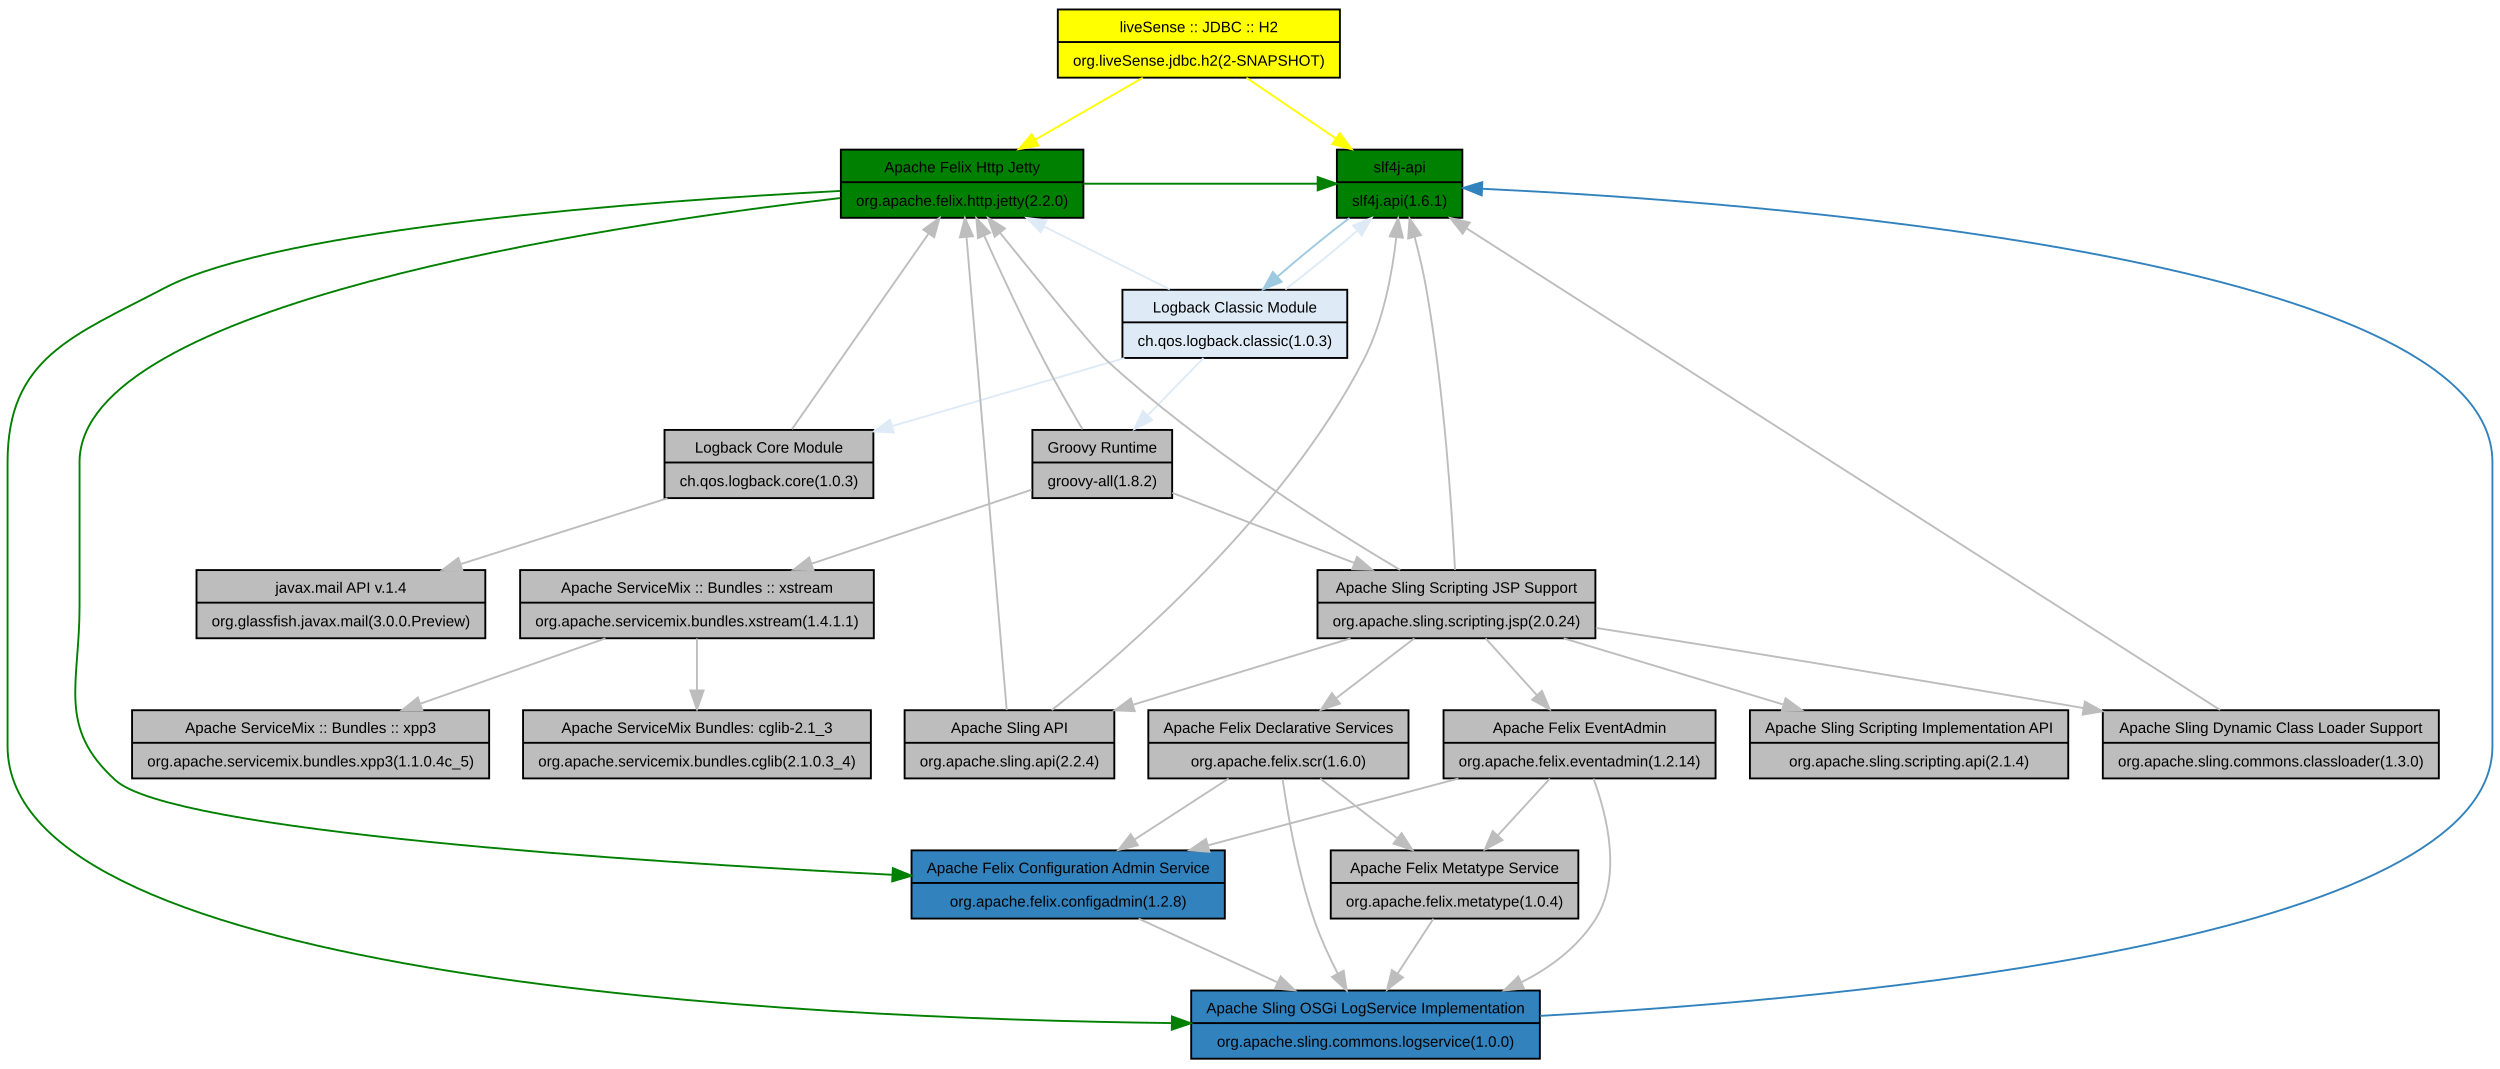
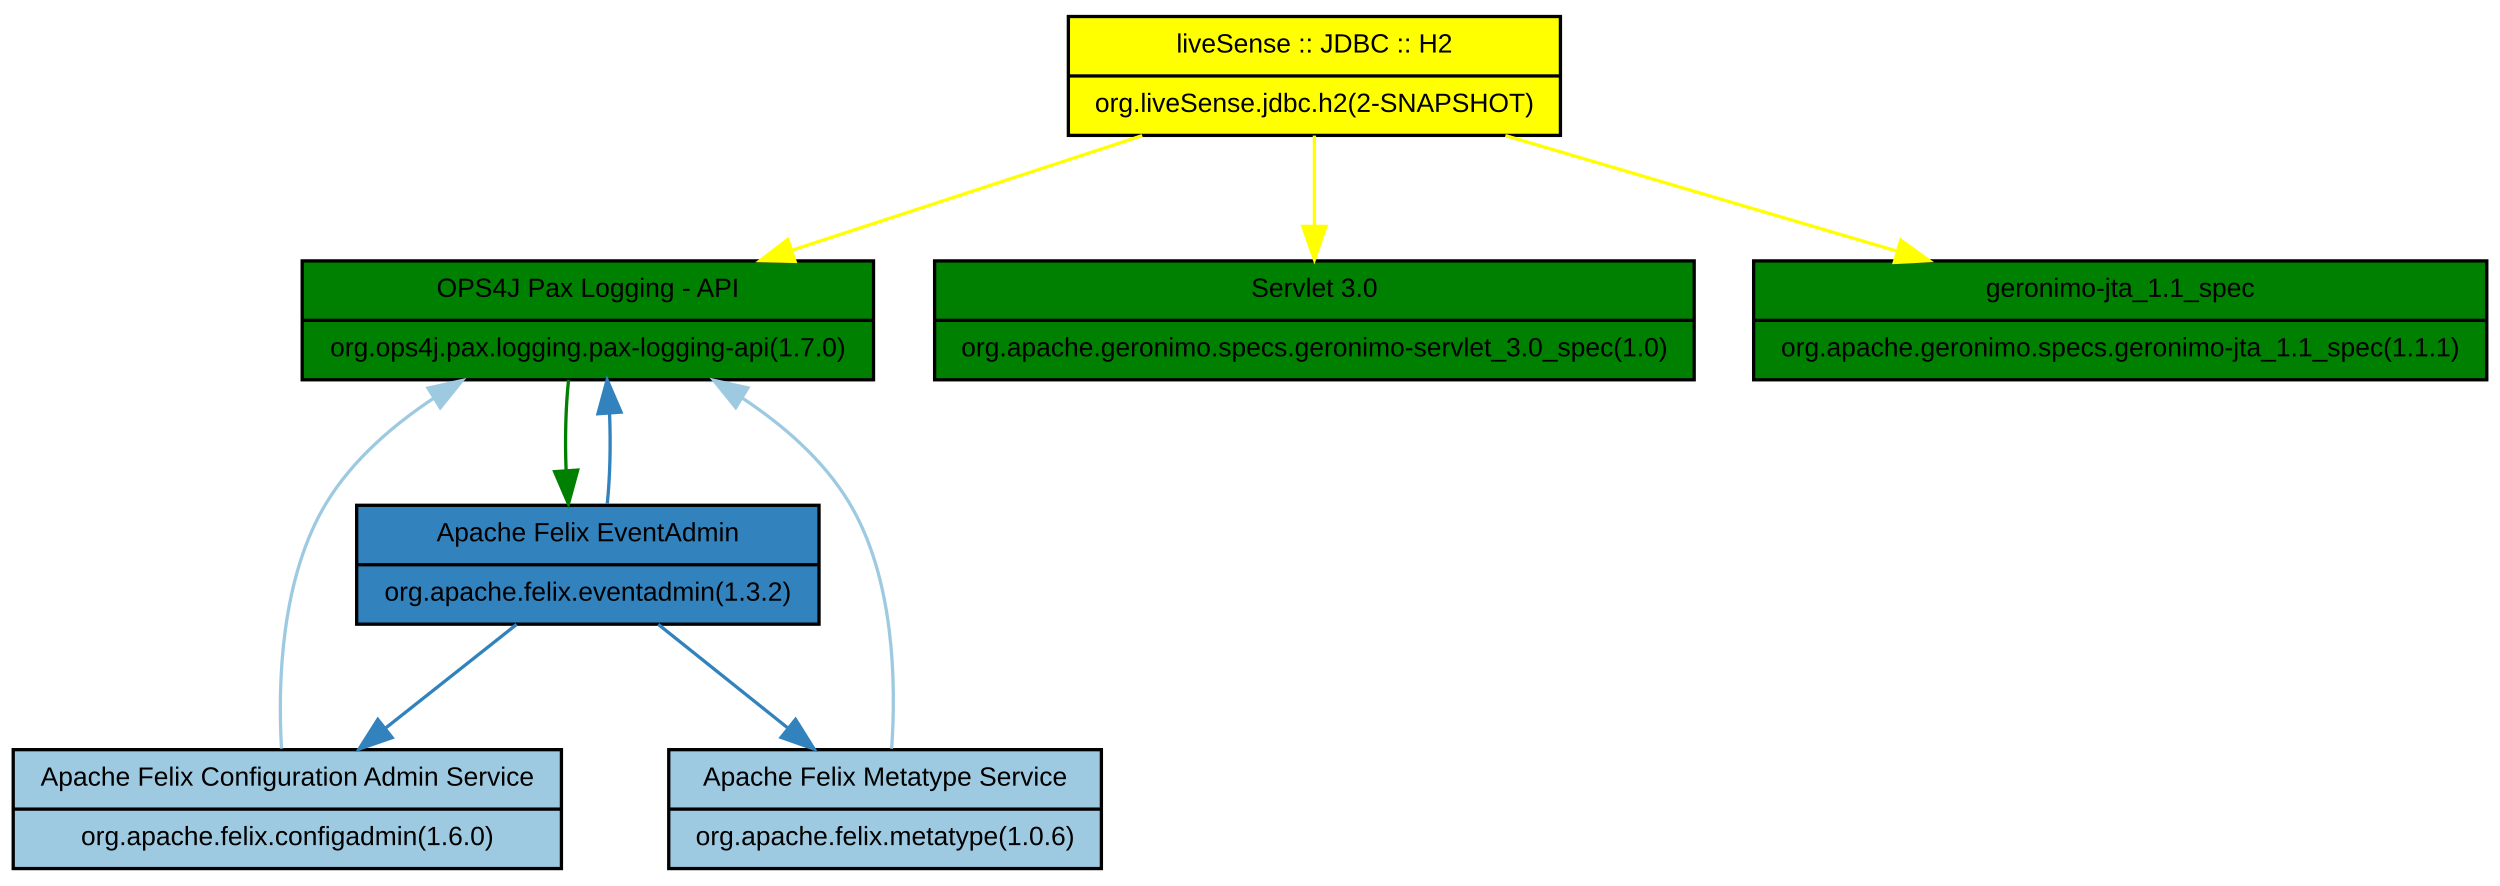
- <svg xmlns="http://www.w3.org/2000/svg" width="1320pt" height="564pt" viewBox="0.00 0.00 1320.00 564.00">
-   <g id="graph1" class="graph" transform="scale(1 1) rotate(0) translate(4 560)">
-     <polygon fill="white" stroke="white" points="-4,5 -4,-560 1317,-560 1317,5 -4,5" />
+ <svg xmlns="http://www.w3.org/2000/svg" width="757pt" height="268pt" viewBox="0.00 0.00 757.00 268.00">
+   <g id="graph0" class="graph" transform="scale(1 1) rotate(0) translate(4 264)">
+     <polygon fill="white" stroke="white" points="-4,4 -4,-264 753,-264 753,4 -4,4" />
    <g id="node1" class="node">
-       <polygon fill="yellow" stroke="black" points="554.529,-519 554.529,-555 703.471,-555 703.471,-519 554.529,-519" />
-       <text text-anchor="middle" x="629" y="-543" font-family="Arial" font-size="8.00">liveSense :: JDBC :: H2</text>
-       <polyline fill="none" stroke="black" points="554.529,-537.801 703.471,-537.801 " />
-       <text text-anchor="middle" x="629" y="-525.301" font-family="Arial" font-size="8.00">org.liveSense.jdbc.h2(2-SNAPSHOT)</text>
+       <polygon fill="yellow" stroke="black" points="319.5,-223 319.5,-259 468.5,-259 468.5,-223 319.5,-223" />
+       <text text-anchor="middle" x="394" y="-248.1" font-family="Arial" font-size="8.00">liveSense :: JDBC :: H2</text>
+       <polyline fill="none" stroke="black" points="319.5,-241 468.5,-241 " />
+       <text text-anchor="middle" x="394" y="-230.1" font-family="Arial" font-size="8.00">org.liveSense.jdbc.h2(2-SNAPSHOT)</text>
    </g>
    <g id="node2" class="node">
-       <polygon fill="green" stroke="black" points="439.969,-445 439.969,-481 568.031,-481 568.031,-445 439.969,-445" />
-       <text text-anchor="middle" x="504" y="-469" font-family="Arial" font-size="8.00">Apache Felix Http Jetty</text>
-       <polyline fill="none" stroke="black" points="439.969,-463.801 568.031,-463.801 " />
-       <text text-anchor="middle" x="504" y="-451.301" font-family="Arial" font-size="8.00">org.apache.felix.http.jetty(2.2.0)</text>
+       <polygon fill="green" stroke="black" points="87.5,-149 87.5,-185 260.5,-185 260.5,-149 87.5,-149" />
+       <text text-anchor="middle" x="174" y="-174.1" font-family="Arial" font-size="8.00">OPS4J Pax Logging - API</text>
+       <polyline fill="none" stroke="black" points="87.5,-167 260.5,-167 " />
+       <text text-anchor="middle" x="174" y="-156.1" font-family="Arial" font-size="8.00">org.ops4j.pax.logging.pax-logging-api(1.7.0)</text>
+     </g>
+     <g id="edge1" class="edge">
+       <path fill="none" stroke="yellow" d="M341.863,-222.937C310.06,-212.529 269.235,-199.168 235.81,-188.229" />
+       <polygon fill="yellow" stroke="yellow" points="236.736,-184.849 226.143,-185.065 234.559,-191.502 236.736,-184.849" />
+     </g>
+     <g id="node3" class="node">
+       <polygon fill="green" stroke="black" points="279,-149 279,-185 509,-185 509,-149 279,-149" />
+       <text text-anchor="middle" x="394" y="-174.1" font-family="Arial" font-size="8.00">Servlet 3.0</text>
+       <polyline fill="none" stroke="black" points="279,-167 509,-167 " />
+       <text text-anchor="middle" x="394" y="-156.1" font-family="Arial" font-size="8.00">org.apache.geronimo.specs.geronimo-servlet_3.0_spec(1.0)</text>
    </g>
    <g id="edge2" class="edge">
-       <path fill="none" stroke="yellow" d="M599.377,-518.937C582.377,-509.145 560.841,-496.74 542.536,-486.197" />
-       <polygon fill="yellow" stroke="yellow" points="544.256,-483.148 533.844,-481.19 540.762,-489.214 544.256,-483.148" />
+       <path fill="none" stroke="yellow" d="M394,-222.937C394,-214.807 394,-204.876 394,-195.705" />
+       <polygon fill="yellow" stroke="yellow" points="397.5,-195.441 394,-185.441 390.5,-195.441 397.5,-195.441" />
    </g>
-     <g id="node3" class="node">
-       <polygon fill="green" stroke="black" points="701.877,-445 701.877,-481 768.123,-481 768.123,-445 701.877,-445" />
-       <text text-anchor="middle" x="735" y="-469" font-family="Arial" font-size="8.00">slf4j-api</text>
-       <polyline fill="none" stroke="black" points="701.877,-463.801 768.123,-463.801 " />
-       <text text-anchor="middle" x="735" y="-451.301" font-family="Arial" font-size="8.00">slf4j.api(1.6.1)</text>
+     <g id="node4" class="node">
+       <polygon fill="green" stroke="black" points="527,-149 527,-185 749,-185 749,-149 527,-149" />
+       <text text-anchor="middle" x="638" y="-174.1" font-family="Arial" font-size="8.00">geronimo-jta_1.1_spec</text>
+       <polyline fill="none" stroke="black" points="527,-167 749,-167 " />
+       <text text-anchor="middle" x="638" y="-156.1" font-family="Arial" font-size="8.00">org.apache.geronimo.specs.geronimo-jta_1.1_spec(1.1.1)</text>
+     </g>
+     <g id="edge3" class="edge">
+       <path fill="none" stroke="yellow" d="M451.825,-222.937C487.4,-212.439 533.154,-198.938 570.4,-187.948" />
+       <polygon fill="yellow" stroke="yellow" points="571.568,-191.252 580.168,-185.065 569.586,-184.538 571.568,-191.252" />
+     </g>
+     <g id="node5" class="node">
+       <polygon fill="#3182bd" stroke="black" points="104,-75 104,-111 244,-111 244,-75 104,-75" />
+       <text text-anchor="middle" x="174" y="-100.1" font-family="Arial" font-size="8.00">Apache Felix EventAdmin</text>
+       <polyline fill="none" stroke="black" points="104,-93 244,-93 " />
+       <text text-anchor="middle" x="174" y="-82.1" font-family="Arial" font-size="8.00">org.apache.felix.eventadmin(1.3.2)</text>
    </g>
    <g id="edge4" class="edge">
-       <path fill="none" stroke="yellow" d="M654.121,-518.937C668.143,-509.412 685.806,-497.415 701.045,-487.063" />
-       <polygon fill="yellow" stroke="yellow" points="703.387,-489.704 709.692,-481.19 699.454,-483.914 703.387,-489.704" />
+       <path fill="none" stroke="green" d="M168.16,-148.937C167.297,-140.807 167.048,-130.876 167.412,-121.705" />
+       <polygon fill="green" stroke="green" points="170.923,-121.658 168.121,-111.441 163.94,-121.176 170.923,-121.658" />
+     </g>
+     <g id="edge5" class="edge">
+       <path fill="none" stroke="#3182bd" d="M179.879,-111.441C180.723,-119.625 180.954,-129.572 180.571,-138.719" />
+       <polygon fill="#3182bd" stroke="#3182bd" points="177.062,-138.713 179.84,-148.937 184.045,-139.212 177.062,-138.713" />
+     </g>
+     <g id="node6" class="node">
+       <polygon fill="#9ecae1" stroke="black" points="0,-1 0,-37 166,-37 166,-1 0,-1" />
+       <text text-anchor="middle" x="83" y="-26.1" font-family="Arial" font-size="8.00">Apache Felix Configuration Admin Service</text>
+       <polyline fill="none" stroke="black" points="0,-19 166,-19 " />
+       <text text-anchor="middle" x="83" y="-8.1" font-family="Arial" font-size="8.00">org.apache.felix.configadmin(1.6.0)</text>
+     </g>
+     <g id="edge6" class="edge">
+       <path fill="none" stroke="#3182bd" d="M152.434,-74.937C140.621,-65.59 125.798,-53.862 112.885,-43.646" />
+       <polygon fill="#3182bd" stroke="#3182bd" points="114.74,-40.65 104.726,-37.19 110.397,-46.14 114.74,-40.65" />
+     </g>
+     <g id="node7" class="node">
+       <polygon fill="#9ecae1" stroke="black" points="198.5,-1 198.5,-37 329.5,-37 329.5,-1 198.5,-1" />
+       <text text-anchor="middle" x="264" y="-26.1" font-family="Arial" font-size="8.00">Apache Felix Metatype Service</text>
+       <polyline fill="none" stroke="black" points="198.5,-19 329.5,-19 " />
+       <text text-anchor="middle" x="264" y="-8.1" font-family="Arial" font-size="8.00">org.apache.felix.metatype(1.0.6)</text>
+     </g>
+     <g id="edge7" class="edge">
+       <path fill="none" stroke="#3182bd" d="M195.329,-74.937C207.012,-65.59 221.672,-53.862 234.443,-43.646" />
+       <polygon fill="#3182bd" stroke="#3182bd" points="236.89,-46.17 242.512,-37.19 232.517,-40.704 236.89,-46.17" />
    </g>
    <g id="edge8" class="edge">
-       <path fill="none" stroke="green" d="M568.066,-463C609.231,-463 650.396,-463 691.561,-463" />
-       <polygon fill="green" stroke="green" points="691.744,-466.5 701.744,-463 691.744,-459.5 691.744,-466.5" />
+       <path fill="none" stroke="#9ecae1" d="M81.241,-37.314C80.11,-56.908 80.93,-89.074 95,-112 102.837,-124.77 114.957,-135.244 127.37,-143.456" />
+       <polygon fill="#9ecae1" stroke="#9ecae1" points="125.617,-146.487 135.961,-148.779 129.304,-140.537 125.617,-146.487" />
    </g>
-     <g id="node4" class="node">
-       <polygon fill="#3182bd" stroke="black" points="624.955,-1 624.955,-37 809.045,-37 809.045,-1 624.955,-1" />
-       <text text-anchor="middle" x="717" y="-25" font-family="Arial" font-size="8.00">Apache Sling OSGi LogService Implementation</text>
-       <polyline fill="none" stroke="black" points="624.955,-19.801 809.045,-19.801 " />
-       <text text-anchor="middle" x="717" y="-7.301" font-family="Arial" font-size="8.00">org.apache.sling.commons.logservice(1.0.0)</text>
-     </g>
-     <g id="edge6" class="edge">
-       <path fill="none" stroke="green" d="M439.577,-459.18C337.402,-453.809 143.554,-439.693 83,-408 34.209,-382.464 0,-371.07 0,-316 0,-316 0,-316 0,-166 0,-42.074 416.474,-22.241 614.6,-19.817" />
-       <polygon fill="green" stroke="green" points="614.772,-23.316 624.733,-19.706 614.695,-16.316 614.772,-23.316" />
-     </g>
-     <g id="node5" class="node">
-       <polygon fill="#3182bd" stroke="black" points="477.295,-75 477.295,-111 642.705,-111 642.705,-75 477.295,-75" />
-       <text text-anchor="middle" x="560" y="-99" font-family="Arial" font-size="8.00">Apache Felix Configuration Admin Service</text>
-       <polyline fill="none" stroke="black" points="477.295,-93.801 642.705,-93.801 " />
-       <text text-anchor="middle" x="560" y="-81.301" font-family="Arial" font-size="8.00">org.apache.felix.configadmin(1.2.8)</text>
-     </g>
-     <g id="edge10" class="edge">
-       <path fill="none" stroke="green" d="M439.694,-455.448C311.858,-440.634 38,-399.191 38,-316 38,-316 38,-316 38,-240 38,-198.248 26.084,-176.061 57,-148 86.7,-121.042 330.145,-105.06 467.159,-98.117" />
-       <polygon fill="green" stroke="green" points="467.428,-101.608 477.24,-97.613 467.078,-94.617 467.428,-101.608" />
-     </g>
-     <g id="node6" class="node">
-       <polygon fill="#deebf7" stroke="black" points="588.643,-371 588.643,-407 707.357,-407 707.357,-371 588.643,-371" />
-       <text text-anchor="middle" x="648" y="-395" font-family="Arial" font-size="8.00">Logback Classic Module</text>
-       <polyline fill="none" stroke="black" points="588.643,-389.801 707.357,-389.801 " />
-       <text text-anchor="middle" x="648" y="-377.301" font-family="Arial" font-size="8.00">ch.qos.logback.classic(1.0.3)</text>
-     </g>
-     <g id="edge14" class="edge">
-       <path fill="none" stroke="#9ecae1" d="M708.542,-444.937C696.374,-435.679 682.178,-424.086 670.524,-413.938" />
-       <polygon fill="#9ecae1" stroke="#9ecae1" points="672.721,-411.209 662.918,-407.19 668.075,-416.445 672.721,-411.209" />
-     </g>
-     <g id="edge12" class="edge">
-       <path fill="none" stroke="#3182bd" d="M809.316,-23.631C976.44,-32.74 1312,-63.759 1312,-166 1312,-316 1312,-316 1312,-316 1312,-425.912 913.536,-453.972 778.864,-460.317" />
-       <polygon fill="#3182bd" stroke="#3182bd" points="778.347,-456.837 768.516,-460.786 778.664,-463.83 778.347,-456.837" />
-     </g>
-     <g id="edge72" class="edge">
-       <path fill="none" stroke="#bdbdbd" d="M597.207,-74.937C619.124,-64.886 647.044,-52.082 670.415,-41.364" />
-       <polygon fill="#bdbdbd" stroke="#bdbdbd" points="672.158,-44.415 679.789,-37.065 669.24,-38.052 672.158,-44.415" />
-     </g>
-     <g id="edge18" class="edge">
-       <path fill="none" stroke="#deebf7" d="M613.62,-407.19C593.723,-417.138 568.497,-429.751 547.261,-440.369" />
-       <polygon fill="#deebf7" stroke="#deebf7" points="545.505,-437.334 538.126,-444.937 548.636,-443.595 545.505,-437.334" />
-     </g>
-     <g id="edge20" class="edge">
-       <path fill="none" stroke="#deebf7" d="M674.625,-407.19C686.812,-416.469 701.005,-428.067 712.636,-438.201" />
-       <polygon fill="#deebf7" stroke="#deebf7" points="710.421,-440.915 720.222,-444.937 715.068,-435.68 710.421,-440.915" />
-     </g>
-     <g id="node7" class="node">
-       <polygon fill="#bdbdbd" stroke="black" points="346.863,-297 346.863,-333 457.137,-333 457.137,-297 346.863,-297" />
-       <text text-anchor="middle" x="402" y="-321" font-family="Arial" font-size="8.00">Logback Core Module</text>
-       <polyline fill="none" stroke="black" points="346.863,-315.801 457.137,-315.801 " />
-       <text text-anchor="middle" x="402" y="-303.301" font-family="Arial" font-size="8.00">ch.qos.logback.core(1.0.3)</text>
-     </g>
-     <g id="edge16" class="edge">
-       <path fill="none" stroke="#deebf7" d="M589.701,-370.937C552.921,-360.172 505.351,-346.249 467.303,-335.113" />
-       <polygon fill="#deebf7" stroke="#deebf7" points="467.927,-331.649 457.346,-332.199 465.96,-338.367 467.927,-331.649" />
-     </g>
-     <g id="node8" class="node">
-       <polygon fill="#bdbdbd" stroke="black" points="541.1,-297 541.1,-333 614.9,-333 614.9,-297 541.1,-297" />
-       <text text-anchor="middle" x="578" y="-321" font-family="Arial" font-size="8.00">Groovy Runtime</text>
-       <polyline fill="none" stroke="black" points="541.1,-315.801 614.9,-315.801 " />
-       <text text-anchor="middle" x="578" y="-303.301" font-family="Arial" font-size="8.00">groovy-all(1.8.2)</text>
-     </g>
-     <g id="edge22" class="edge">
-       <path fill="none" stroke="#deebf7" d="M631.411,-370.937C622.648,-361.924 611.732,-350.696 602.057,-340.744" />
-       <polygon fill="#deebf7" stroke="#deebf7" points="604.437,-338.171 594.956,-333.441 599.418,-343.05 604.437,-338.171" />
-     </g>
-     <g id="edge26" class="edge">
-       <path fill="none" stroke="#bdbdbd" d="M414.141,-333.378C431.998,-358.939 465.46,-406.835 486.128,-436.418" />
-       <polygon fill="#bdbdbd" stroke="#bdbdbd" points="483.503,-438.773 492.1,-444.966 489.242,-434.764 483.503,-438.773" />
-     </g>
-     <g id="node9" class="node">
-       <polygon fill="#bdbdbd" stroke="black" points="99.752,-223 99.752,-259 252.248,-259 252.248,-223 99.752,-223" />
-       <text text-anchor="middle" x="176" y="-247" font-family="Arial" font-size="8.00">javax.mail API v.1.4</text>
-       <polyline fill="none" stroke="black" points="99.752,-241.801 252.248,-241.801 " />
-       <text text-anchor="middle" x="176" y="-229.301" font-family="Arial" font-size="8.00">org.glassfish.javax.mail(3.0.0.Preview)</text>
-     </g>
-     <g id="edge24" class="edge">
-       <path fill="none" stroke="#bdbdbd" d="M348.441,-296.937C315.77,-286.529 273.833,-273.168 239.496,-262.229" />
-       <polygon fill="#bdbdbd" stroke="#bdbdbd" points="240.156,-258.766 229.566,-259.065 238.031,-265.436 240.156,-258.766" />
-     </g>
-     <g id="edge30" class="edge">
-       <path fill="none" stroke="#bdbdbd" d="M567.572,-333.305C561.372,-343.799 553.479,-357.53 547,-370 535.7,-391.749 523.992,-417.006 515.652,-435.548" />
-       <polygon fill="#bdbdbd" stroke="#bdbdbd" points="512.387,-434.278 511.504,-444.836 518.778,-437.133 512.387,-434.278" />
-     </g>
-     <g id="node10" class="node">
-       <polygon fill="#bdbdbd" stroke="black" points="270.627,-223 270.627,-259 457.373,-259 457.373,-223 270.627,-223" />
-       <text text-anchor="middle" x="364" y="-247" font-family="Arial" font-size="8.00">Apache ServiceMix :: Bundles :: xstream</text>
-       <polyline fill="none" stroke="black" points="270.627,-241.801 457.373,-241.801 " />
-       <text text-anchor="middle" x="364" y="-229.301" font-family="Arial" font-size="8.00">org.apache.servicemix.bundles.xstream(1.4.1.1)</text>
-     </g>
-     <g id="edge28" class="edge">
-       <path fill="none" stroke="#bdbdbd" d="M540.724,-301.459C508.735,-290.696 462.02,-274.979 424.653,-262.406" />
-       <polygon fill="#bdbdbd" stroke="#bdbdbd" points="425.47,-258.989 414.876,-259.117 423.238,-265.623 425.47,-258.989" />
-     </g>
-     <g id="node11" class="node">
-       <polygon fill="#bdbdbd" stroke="black" points="691.631,-223 691.631,-259 838.369,-259 838.369,-223 691.631,-223" />
-       <text text-anchor="middle" x="765" y="-247" font-family="Arial" font-size="8.00">Apache Sling Scripting JSP Support</text>
-       <polyline fill="none" stroke="black" points="691.631,-241.801 838.369,-241.801 " />
-       <text text-anchor="middle" x="765" y="-229.301" font-family="Arial" font-size="8.00">org.apache.sling.scripting.jsp(2.0.24)</text>
-     </g>
-     <g id="edge32" class="edge">
-       <path fill="none" stroke="#bdbdbd" d="M614.945,-299.775C642.318,-289.236 680.05,-274.708 710.829,-262.857" />
-       <polygon fill="#bdbdbd" stroke="#bdbdbd" points="712.481,-265.972 720.556,-259.112 709.966,-259.439 712.481,-265.972" />
-     </g>
-     <g id="node12" class="node">
-       <polygon fill="#bdbdbd" stroke="black" points="65.728,-149 65.728,-185 254.271,-185 254.271,-149 65.728,-149" />
-       <text text-anchor="middle" x="160" y="-173" font-family="Arial" font-size="8.00">Apache ServiceMix :: Bundles :: xpp3</text>
-       <polyline fill="none" stroke="black" points="65.728,-167.801 254.271,-167.801 " />
-       <text text-anchor="middle" x="160" y="-155.301" font-family="Arial" font-size="8.00">org.apache.servicemix.bundles.xpp3(1.1.0.4c_5)</text>
-     </g>
-     <g id="edge34" class="edge">
-       <path fill="none" stroke="#bdbdbd" d="M315.655,-222.937C286.418,-212.618 248.958,-199.397 218.114,-188.511" />
-       <polygon fill="#bdbdbd" stroke="#bdbdbd" points="218.946,-185.093 208.351,-185.065 216.616,-191.694 218.946,-185.093" />
-     </g>
-     <g id="node13" class="node">
-       <polygon fill="#bdbdbd" stroke="black" points="272.176,-149 272.176,-185 455.824,-185 455.824,-149 272.176,-149" />
-       <text text-anchor="middle" x="364" y="-173" font-family="Arial" font-size="8.00">Apache ServiceMix Bundles: cglib-2.1_3</text>
-       <polyline fill="none" stroke="black" points="272.176,-167.801 455.824,-167.801 " />
-       <text text-anchor="middle" x="364" y="-155.301" font-family="Arial" font-size="8.00">org.apache.servicemix.bundles.cglib(2.1.0.3_4)</text>
-     </g>
-     <g id="edge36" class="edge">
-       <path fill="none" stroke="#bdbdbd" d="M364,-222.937C364,-214.807 364,-204.876 364,-195.705" />
-       <polygon fill="#bdbdbd" stroke="#bdbdbd" points="367.5,-195.441 364,-185.441 360.5,-195.441 367.5,-195.441" />
-     </g>
-     <g id="edge44" class="edge">
-       <path fill="none" stroke="#bdbdbd" d="M735.295,-259.033C697.145,-281.666 629.912,-324.168 580,-370 573.762,-375.728 544.486,-411.673 524.148,-436.897" />
-       <polygon fill="#bdbdbd" stroke="#bdbdbd" points="521.184,-434.996 517.639,-444.981 526.637,-439.386 521.184,-434.996" />
-     </g>
-     <g id="edge48" class="edge">
-       <path fill="none" stroke="#bdbdbd" d="M764.242,-259.086C762.705,-289.314 758.521,-354.113 749,-408 747.443,-416.814 745.185,-426.303 742.936,-434.829" />
-       <polygon fill="#bdbdbd" stroke="#bdbdbd" points="739.514,-434.074 740.244,-444.643 746.265,-435.925 739.514,-434.074" />
-     </g>
-     <g id="node14" class="node">
-       <polygon fill="#bdbdbd" stroke="black" points="602.309,-149 602.309,-185 739.691,-185 739.691,-149 602.309,-149" />
-       <text text-anchor="middle" x="671" y="-173" font-family="Arial" font-size="8.00">Apache Felix Declarative Services</text>
-       <polyline fill="none" stroke="black" points="602.309,-167.801 739.691,-167.801 " />
-       <text text-anchor="middle" x="671" y="-155.301" font-family="Arial" font-size="8.00">org.apache.felix.scr(1.6.0)</text>
-     </g>
-     <g id="edge38" class="edge">
-       <path fill="none" stroke="#bdbdbd" d="M742.723,-222.937C730.404,-213.501 714.917,-201.639 701.49,-191.354" />
-       <polygon fill="#bdbdbd" stroke="#bdbdbd" points="703.51,-188.492 693.443,-185.19 699.253,-194.049 703.51,-188.492" />
-     </g>
-     <g id="node15" class="node">
-       <polygon fill="#bdbdbd" stroke="black" points="473.637,-149 473.637,-185 584.363,-185 584.363,-149 473.637,-149" />
-       <text text-anchor="middle" x="529" y="-173" font-family="Arial" font-size="8.00">Apache Sling API</text>
-       <polyline fill="none" stroke="black" points="473.637,-167.801 584.363,-167.801 " />
-       <text text-anchor="middle" x="529" y="-155.301" font-family="Arial" font-size="8.00">org.apache.sling.api(2.2.4)</text>
-     </g>
-     <g id="edge40" class="edge">
-       <path fill="none" stroke="#bdbdbd" d="M709.071,-222.937C674.684,-212.446 630.465,-198.955 594.452,-187.968" />
-       <polygon fill="#bdbdbd" stroke="#bdbdbd" points="595.113,-184.511 584.527,-184.941 593.071,-191.206 595.113,-184.511" />
-     </g>
-     <g id="node16" class="node">
-       <polygon fill="#bdbdbd" stroke="black" points="1106.29,-149 1106.29,-185 1283.71,-185 1283.71,-149 1106.29,-149" />
-       <text text-anchor="middle" x="1195" y="-173" font-family="Arial" font-size="8.00">Apache Sling Dynamic Class Loader Support</text>
-       <polyline fill="none" stroke="black" points="1106.29,-167.801 1283.71,-167.801 " />
-       <text text-anchor="middle" x="1195" y="-155.301" font-family="Arial" font-size="8.00">org.apache.sling.commons.classloader(1.3.0)</text>
-     </g>
-     <g id="edge42" class="edge">
-       <path fill="none" stroke="#bdbdbd" d="M838.588,-228.472C903.611,-218.185 1001.29,-202.485 1096.03,-186.151" />
-       <polygon fill="#bdbdbd" stroke="#bdbdbd" points="1096.82,-189.566 1106.08,-184.414 1095.63,-182.669 1096.82,-189.566" />
-     </g>
-     <g id="node17" class="node">
-       <polygon fill="#bdbdbd" stroke="black" points="919.957,-149 919.957,-185 1088.04,-185 1088.04,-149 919.957,-149" />
-       <text text-anchor="middle" x="1004" y="-173" font-family="Arial" font-size="8.00">Apache Sling Scripting Implementation API</text>
-       <polyline fill="none" stroke="black" points="919.957,-167.801 1088.04,-167.801 " />
-       <text text-anchor="middle" x="1004" y="-155.301" font-family="Arial" font-size="8.00">org.apache.sling.scripting.api(2.1.4)</text>
-     </g>
-     <g id="edge46" class="edge">
-       <path fill="none" stroke="#bdbdbd" d="M821.64,-222.937C856.338,-212.484 900.921,-199.053 937.319,-188.088" />
-       <polygon fill="#bdbdbd" stroke="#bdbdbd" points="938.788,-191.301 947.353,-185.065 936.769,-184.598 938.788,-191.301" />
-     </g>
-     <g id="node18" class="node">
-       <polygon fill="#bdbdbd" stroke="black" points="758.184,-149 758.184,-185 901.816,-185 901.816,-149 758.184,-149" />
-       <text text-anchor="middle" x="830" y="-173" font-family="Arial" font-size="8.00">Apache Felix EventAdmin</text>
-       <polyline fill="none" stroke="black" points="758.184,-167.801 901.816,-167.801 " />
-       <text text-anchor="middle" x="830" y="-155.301" font-family="Arial" font-size="8.00">org.apache.felix.eventadmin(1.2.14)</text>
-     </g>
-     <g id="edge50" class="edge">
-       <path fill="none" stroke="#bdbdbd" d="M780.404,-222.937C788.461,-214.012 798.479,-202.916 807.397,-193.037" />
-       <polygon fill="#bdbdbd" stroke="#bdbdbd" points="810.152,-195.209 814.255,-185.441 804.956,-190.518 810.152,-195.209" />
-     </g>
-     <g id="edge54" class="edge">
-       <path fill="none" stroke="#bdbdbd" d="M673.204,-148.686C675.906,-129.921 681.24,-99.272 690,-74 693.277,-64.545 697.865,-54.632 702.33,-45.918" />
-       <polygon fill="#bdbdbd" stroke="#bdbdbd" points="705.461,-47.484 707.059,-37.011 699.279,-44.202 705.461,-47.484" />
-     </g>
-     <g id="edge56" class="edge">
-       <path fill="none" stroke="#bdbdbd" d="M644.695,-148.937C629.873,-139.323 611.169,-127.19 595.109,-116.774" />
-       <polygon fill="#bdbdbd" stroke="#bdbdbd" points="596.796,-113.696 586.501,-111.19 592.986,-119.568 596.796,-113.696" />
-     </g>
-     <g id="node19" class="node">
-       <polygon fill="#bdbdbd" stroke="black" points="698.635,-75 698.635,-111 829.365,-111 829.365,-75 698.635,-75" />
-       <text text-anchor="middle" x="764" y="-99" font-family="Arial" font-size="8.00">Apache Felix Metatype Service</text>
-       <polyline fill="none" stroke="black" points="698.635,-93.801 829.365,-93.801 " />
-       <text text-anchor="middle" x="764" y="-81.301" font-family="Arial" font-size="8.00">org.apache.felix.metatype(1.0.4)</text>
-     </g>
-     <g id="edge52" class="edge">
-       <path fill="none" stroke="#bdbdbd" d="M693.04,-148.937C705.228,-139.501 720.55,-127.639 733.834,-117.354" />
-       <polygon fill="#bdbdbd" stroke="#bdbdbd" points="736.032,-120.079 741.796,-111.19 731.746,-114.544 736.032,-120.079" />
-     </g>
-     <g id="edge58" class="edge">
-       <path fill="none" stroke="#bdbdbd" d="M527.544,-185.125C523.379,-234.101 511.393,-375.058 506.316,-434.761" />
-       <polygon fill="#bdbdbd" stroke="#bdbdbd" points="502.812,-434.662 505.452,-444.923 509.787,-435.255 502.812,-434.662" />
-     </g>
-     <g id="edge60" class="edge">
-       <path fill="none" stroke="#bdbdbd" d="M551.28,-185.006C591.133,-216.72 674.343,-289.05 716,-370 726.404,-390.218 731.111,-415.7 733.241,-434.716" />
-       <polygon fill="#bdbdbd" stroke="#bdbdbd" points="729.769,-435.184 734.199,-444.809 736.738,-434.522 729.769,-435.184" />
-     </g>
-     <g id="edge62" class="edge">
-       <path fill="none" stroke="#bdbdbd" d="M1168.21,-185.125C1089.51,-235.422 859.031,-382.728 770.344,-439.411" />
-       <polygon fill="#bdbdbd" stroke="#bdbdbd" points="768.261,-436.588 761.72,-444.923 772.031,-442.486 768.261,-436.588" />
-     </g>
-     <g id="edge66" class="edge">
-       <path fill="none" stroke="#bdbdbd" d="M837.383,-148.871C844.633,-129.156 852.66,-96.596 838,-74 828.685,-59.642 814.565,-49.069 799.219,-41.293" />
-       <polygon fill="#bdbdbd" stroke="#bdbdbd" points="800.611,-38.081 790.069,-37.031 797.655,-44.426 800.611,-38.081" />
-     </g>
-     <g id="edge68" class="edge">
-       <path fill="none" stroke="#bdbdbd" d="M766.014,-148.937C726.312,-138.35 675.156,-124.708 633.753,-113.667" />
-       <polygon fill="#bdbdbd" stroke="#bdbdbd" points="634.558,-110.26 623.994,-111.065 632.755,-117.024 634.558,-110.26" />
-     </g>
-     <g id="edge64" class="edge">
-       <path fill="none" stroke="#bdbdbd" d="M814.359,-148.937C806.178,-140.012 796.006,-128.916 786.951,-119.037" />
-       <polygon fill="#bdbdbd" stroke="#bdbdbd" points="789.325,-116.447 779.987,-111.441 784.165,-121.177 789.325,-116.447" />
-     </g>
-     <g id="edge70" class="edge">
-       <path fill="none" stroke="#bdbdbd" d="M752.862,-74.937C747.209,-66.277 740.221,-55.573 733.92,-45.921" />
-       <polygon fill="#bdbdbd" stroke="#bdbdbd" points="736.782,-43.901 728.385,-37.441 730.92,-47.728 736.782,-43.901" />
+     <g id="edge9" class="edge">
+       <path fill="none" stroke="#9ecae1" d="M265.986,-37.298C267.366,-56.878 266.929,-89.03 253,-112 245.231,-124.812 233.131,-135.298 220.716,-143.508" />
+       <polygon fill="#9ecae1" stroke="#9ecae1" points="218.781,-140.59 212.12,-148.829 222.465,-146.542 218.781,-140.59" />
    </g>
  </g>
</svg>
